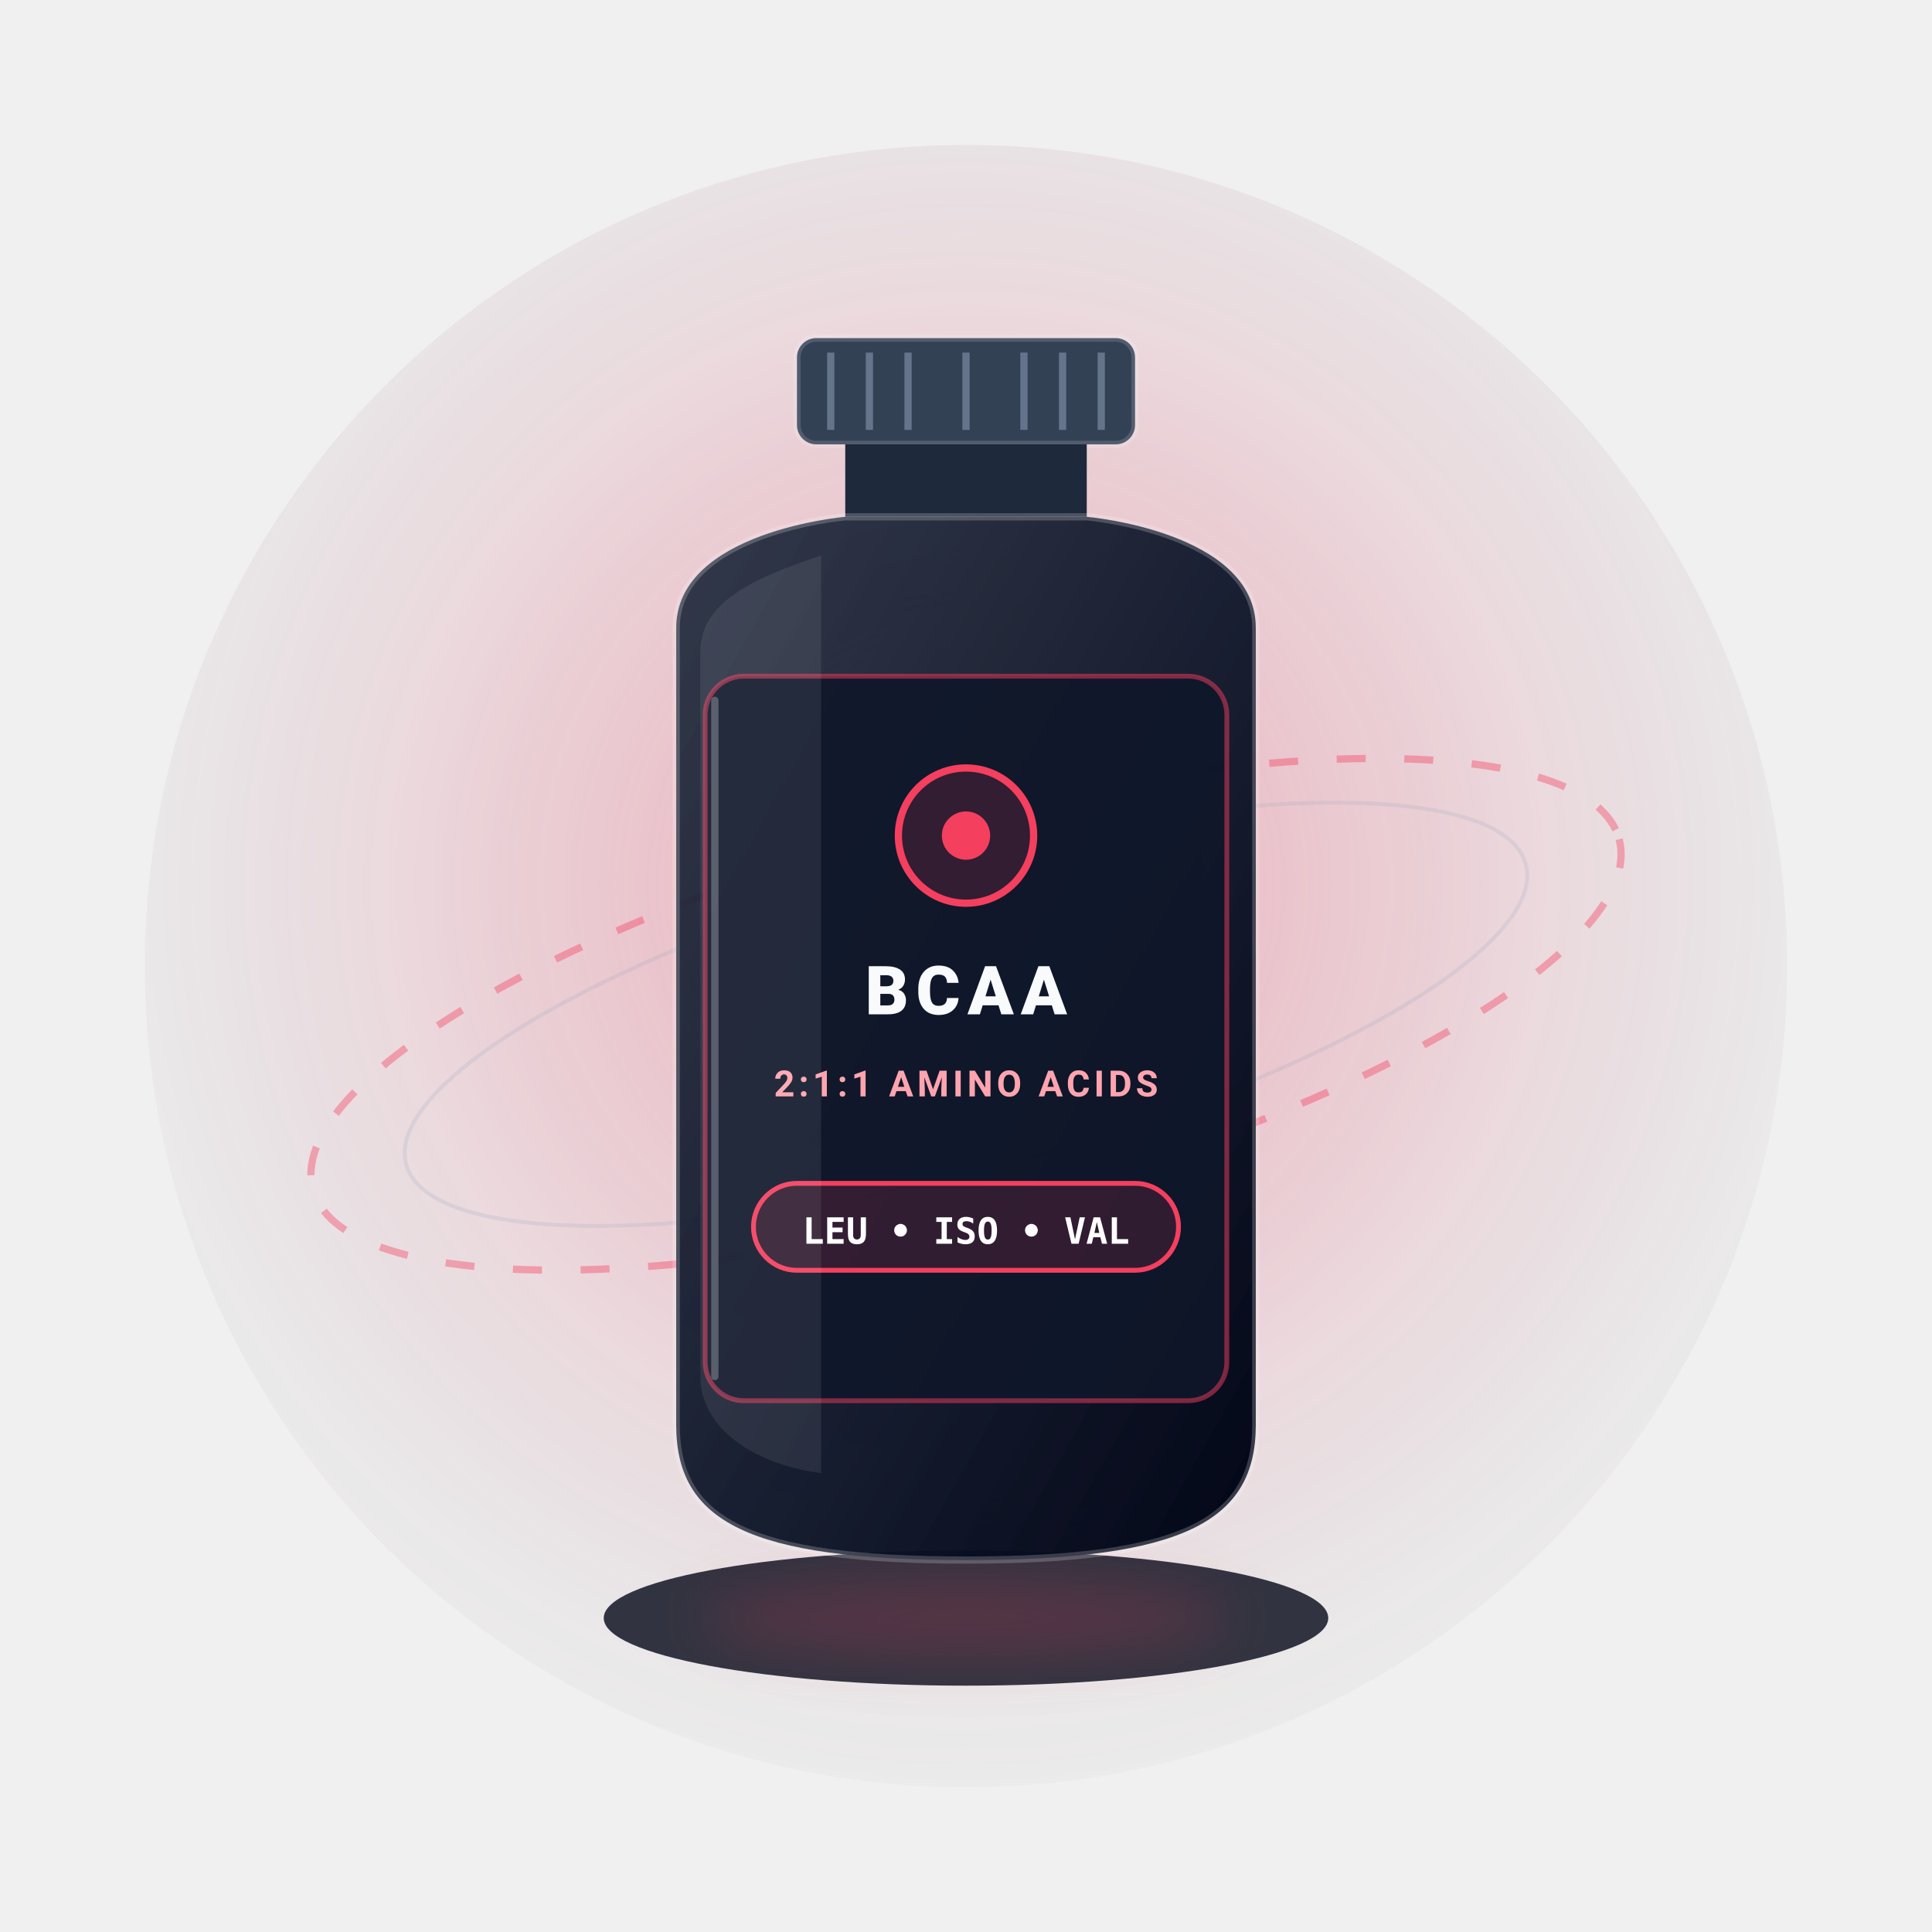
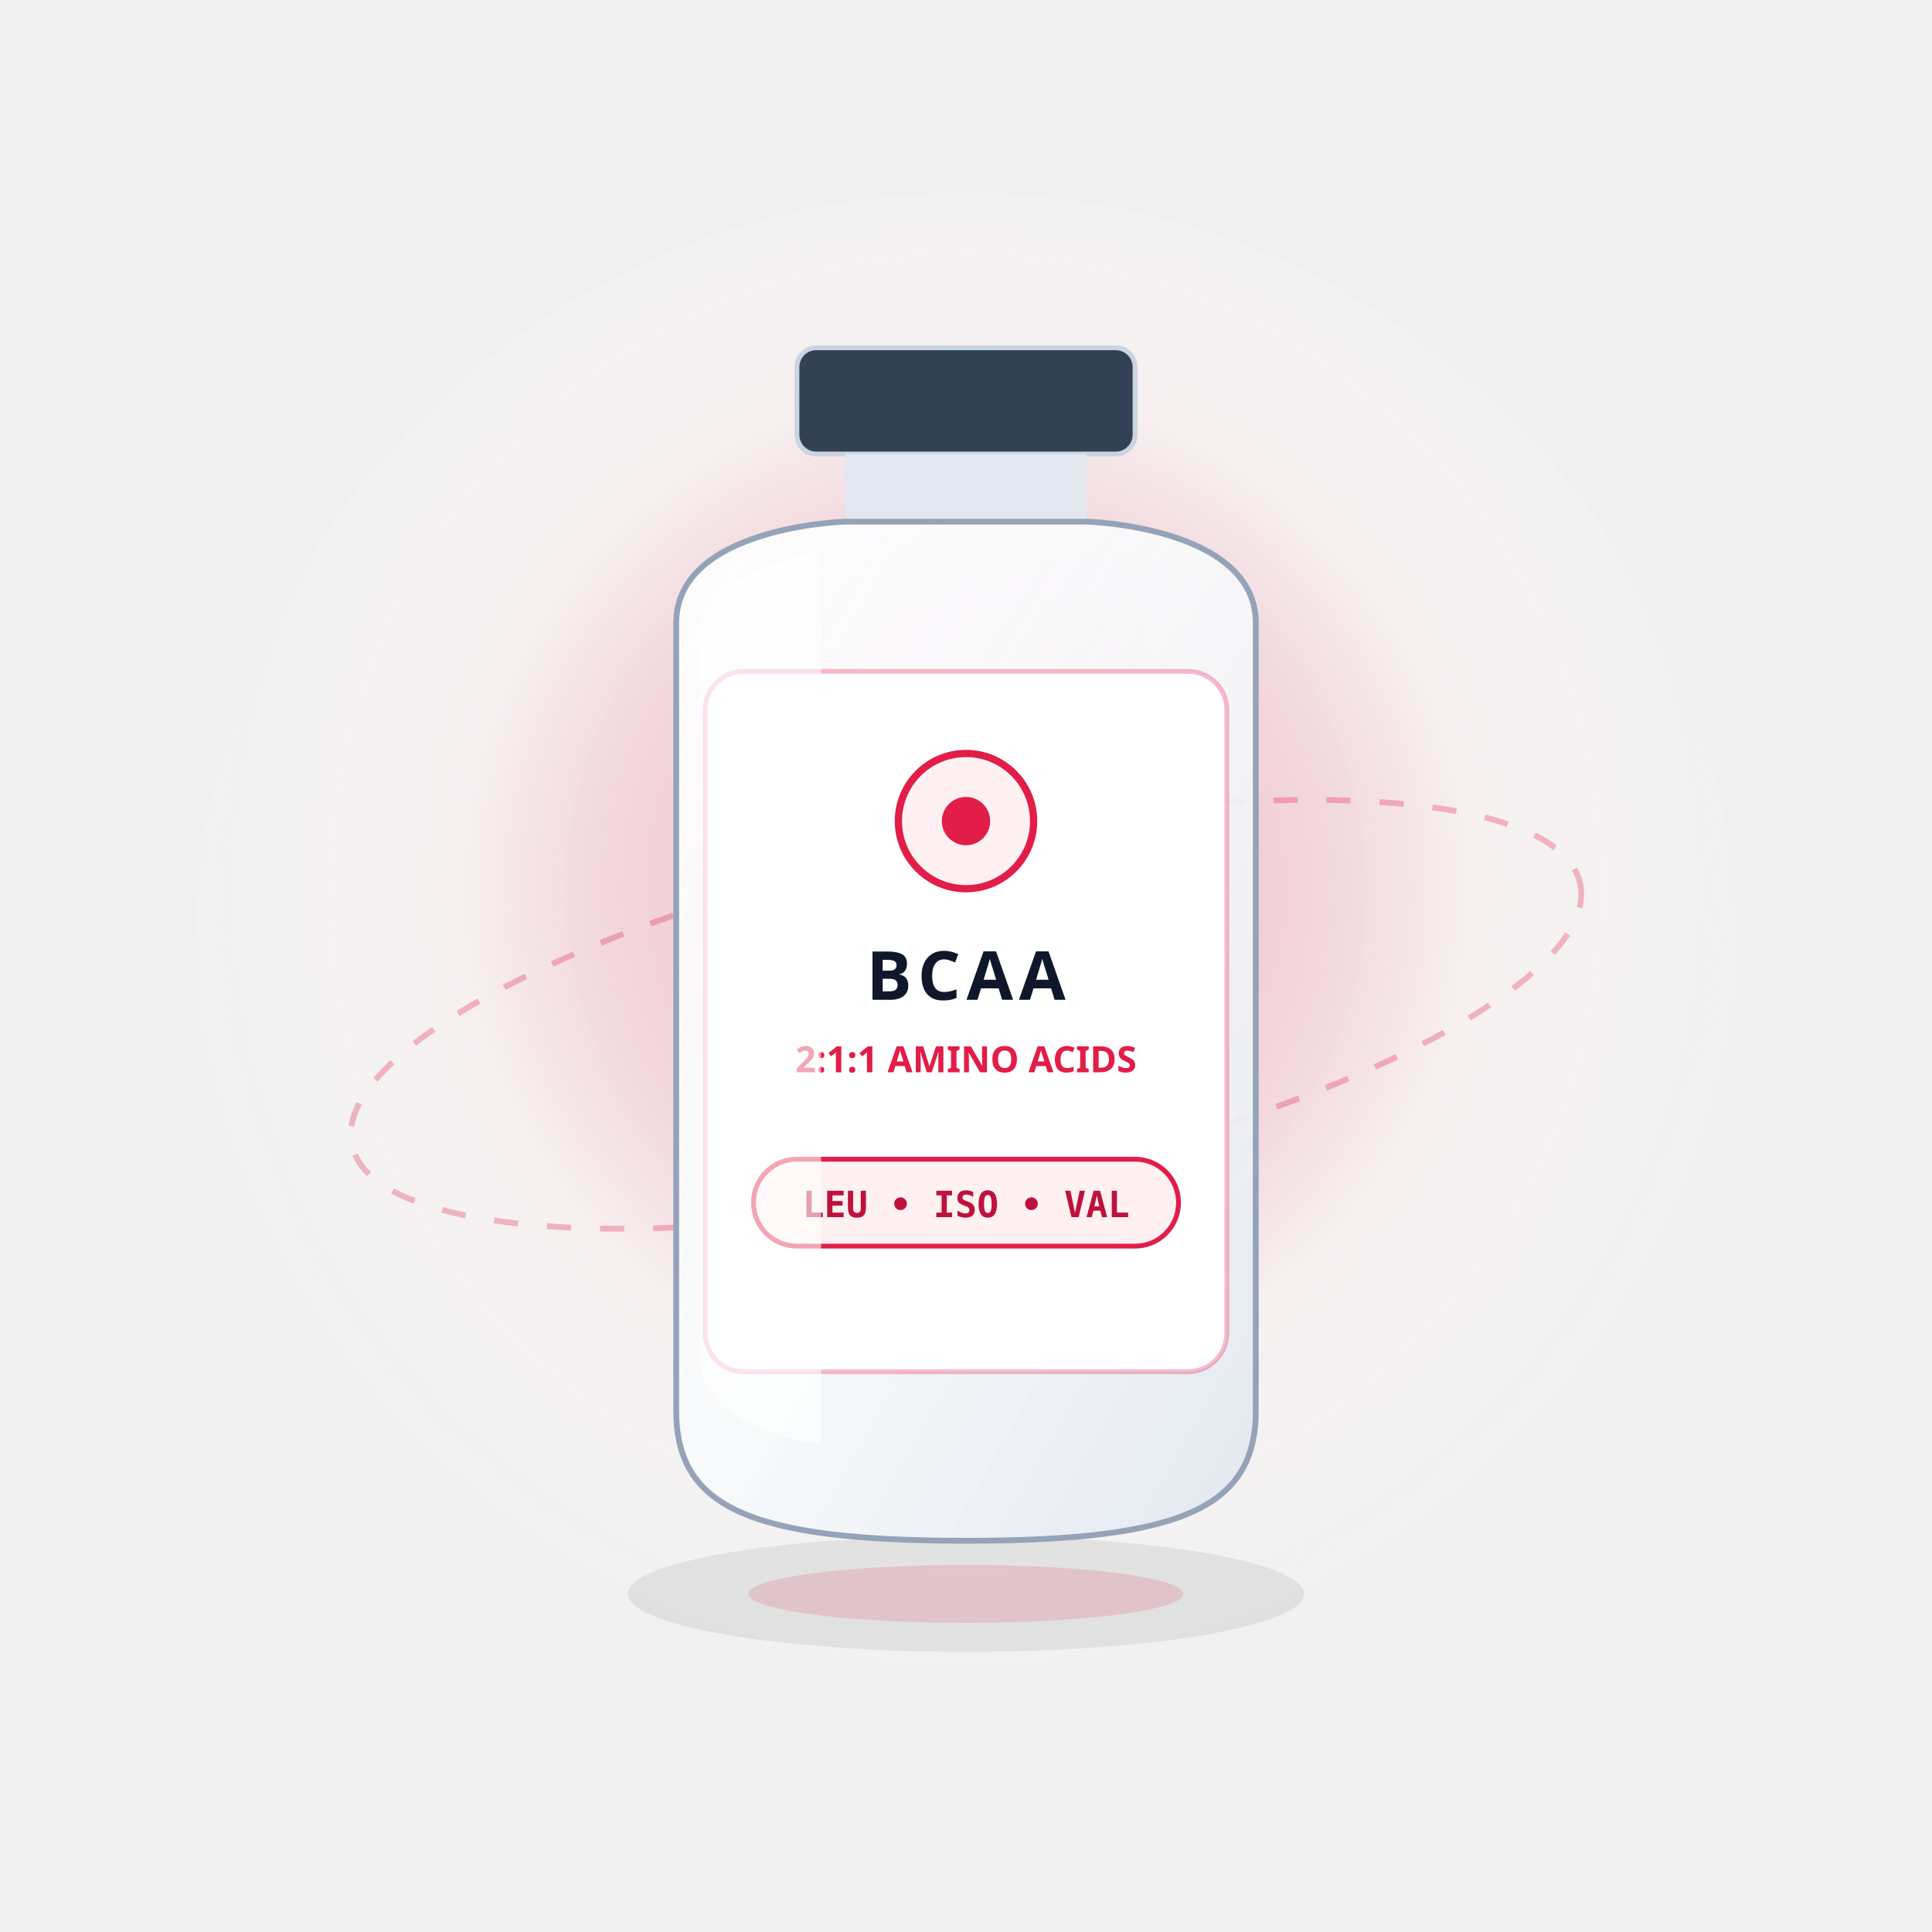
<svg xmlns="http://www.w3.org/2000/svg" viewBox="0 0 400 400" width="100%" height="100%">
  <defs>
-     <radialGradient id="bgGlow_bcaa" cx="50%" cy="45%" r="60%">
-       <stop offset="0%" stop-color="#f43f5e" stop-opacity="0.35" />
-       <stop offset="60%" stop-color="#be123c" stop-opacity="0.1" />
-       <stop offset="100%" stop-color="#0b1120" stop-opacity="0" />
+     <radialGradient id="bgGlow_bcaa" cx="50%" cy="45%" r="55%">
+       <stop offset="0%" stop-color="#e11d48" stop-opacity="0.18" />
+       <stop offset="60%" stop-color="#fff1f2" stop-opacity="0.5" />
+       <stop offset="100%" stop-color="#ffffff" stop-opacity="0" />
    </radialGradient>
    <linearGradient id="bottleGrad_bcaa" x1="0%" y1="0%" x2="100%" y2="100%">
-       <stop offset="0%" stop-color="#1e293b" stop-opacity="0.9" />
-       <stop offset="50%" stop-color="#0f172a" stop-opacity="0.95" />
-       <stop offset="100%" stop-color="#020617" stop-opacity="1" />
+       <stop offset="0%" stop-color="#ffffff" stop-opacity="0.95" />
+       <stop offset="50%" stop-color="#f8fafc" stop-opacity="0.9" />
+       <stop offset="100%" stop-color="#e2e8f0" stop-opacity="0.95" />
    </linearGradient>
    <linearGradient id="accentGrad_bcaa" x1="0%" y1="0%" x2="100%" y2="100%">
-       <stop offset="0%" stop-color="#f43f5e" />
+       <stop offset="0%" stop-color="#e11d48" />
      <stop offset="100%" stop-color="#be123c" />
    </linearGradient>
-     <filter id="glow_bcaa" x="-20%" y="-20%" width="140%" height="140%">
-       <feGaussianBlur stdDeviation="8" result="blur" />
-       <feComposite in="SourceGraphic" in2="blur" operator="over" />
-     </filter>
  </defs>
-   <rect width="400" height="400" fill="transparent" />
-   <circle cx="200" cy="200" r="170" fill="url(#bgGlow_bcaa)" />
-   <ellipse cx="200" cy="210" rx="140" ry="40" fill="none" stroke="#f43f5e" stroke-width="1.5" stroke-dasharray="6,8" opacity="0.4" transform="rotate(-15 200 210)" />
-   <ellipse cx="200" cy="210" rx="120" ry="32" fill="none" stroke="#94a3b8" stroke-width="0.8" opacity="0.2" transform="rotate(-15 200 210)" />
-   <ellipse cx="200" cy="335" rx="75" ry="14" fill="#020617" opacity="0.8" />
-   <ellipse cx="200" cy="335" rx="55" ry="8" fill="#f43f5e" opacity="0.2" filter="blur(6px)" />
-   <g transform="translate(0, -5)">
-     <rect x="165" y="75" width="70" height="22" rx="4" fill="#334155" stroke="rgba(255,255,255,0.15)" stroke-width="1.5" />
-     <line x1="172" y1="78" x2="172" y2="94" stroke="#64748b" stroke-width="1.5" />
-     <line x1="180" y1="78" x2="180" y2="94" stroke="#64748b" stroke-width="1.5" />
-     <line x1="188" y1="78" x2="188" y2="94" stroke="#64748b" stroke-width="1.5" />
-     <line x1="200" y1="78" x2="200" y2="94" stroke="#64748b" stroke-width="1.5" />
-     <line x1="212" y1="78" x2="212" y2="94" stroke="#64748b" stroke-width="1.5" />
-     <line x1="220" y1="78" x2="220" y2="94" stroke="#64748b" stroke-width="1.5" />
-     <line x1="228" y1="78" x2="228" y2="94" stroke="#64748b" stroke-width="1.5" />
-     <rect x="175" y="97" width="50" height="15" fill="#1e293b" />
-     <path d="M 140 135 C 140 115, 175 112, 175 112 L 225 112 C 225 112, 260 115, 260 135 L 260 300 C 260 320, 245 328, 200 328 C 155 328, 140 320, 140 300 Z" fill="url(#bottleGrad_bcaa)" stroke="rgba(255,255,255,0.2)" stroke-width="1.5" />
-     <rect x="146" y="145" width="108" height="150" rx="8" fill="#0f172a" fill-opacity="0.9" stroke="#f43f5e" stroke-width="1" stroke-opacity="0.5" />
-     <path d="M 147 153 L 253 153" stroke="url(#accentGrad_bcaa)" stroke-width="3" stroke-linecap="round" />
-     <circle cx="200" cy="178" r="14" fill="#f43f5e" fill-opacity="0.15" stroke="#f43f5e" stroke-width="1.5" />
-     <circle cx="200" cy="178" r="5" fill="#f43f5e" />
-     <text x="200" y="215" font-family="system-ui, -apple-system, BlinkMacSystemFont, 'Segoe UI', Roboto, sans-serif" font-size="14" font-weight="800" fill="#f8fafc" text-anchor="middle" letter-spacing="1.5">BCAA</text>
-     <text x="200" y="232" font-family="system-ui, -apple-system, BlinkMacSystemFont, 'Segoe UI', Roboto, sans-serif" font-size="7.5" font-weight="600" fill="#fda4af" text-anchor="middle" letter-spacing="0.8">2:1:1 AMINO ACIDS</text>
-     <rect x="156" y="250" width="88" height="18" rx="9" fill="#f43f5e" fill-opacity="0.15" stroke="#f43f5e" stroke-width="1" />
-     <text x="200" y="262.5" font-family="monospace" font-size="7.5" font-weight="700" fill="#ffffff" text-anchor="middle">LEU • ISO • VAL</text>
-     <path d="M 145 140 C 145 130, 155 125, 170 120 L 170 310 C 155 308, 145 300, 145 290 Z" fill="rgba(255,255,255,0.08)" />
-     <path d="M 148 150 L 148 290" stroke="rgba(255,255,255,0.25)" stroke-width="1.5" stroke-linecap="round" />
+   <circle cx="200" cy="200" r="160" fill="url(#bgGlow_bcaa)" />
+   <ellipse cx="200" cy="210" rx="130" ry="36" fill="none" stroke="#e11d48" stroke-width="1.2" stroke-dasharray="5,6" opacity="0.3" transform="rotate(-12 200 210)" />
+   <ellipse cx="200" cy="330" rx="70" ry="12" fill="#0f291e" opacity="0.08" />
+   <ellipse cx="200" cy="330" rx="45" ry="6" fill="#e11d48" opacity="0.15" />
+   <g transform="translate(0, -6)">
+     <rect x="165" y="78" width="70" height="22" rx="4" fill="#334155" stroke="#cbd5e1" stroke-width="1" />
+     <rect x="175" y="100" width="50" height="14" fill="#e2e8f0" />
+     <path d="M 140 135 C 140 115, 175 114, 175 114 L 225 114 C 225 114, 260 115, 260 135 L 260 298 C 260 318, 245 325, 200 325 C 155 325, 140 318, 140 298 Z" fill="url(#bottleGrad_bcaa)" stroke="#94a3b8" stroke-width="1.2" />
+     <rect x="146" y="145" width="108" height="145" rx="8" fill="#ffffff" stroke="#e11d48" stroke-width="1" stroke-opacity="0.3" />
+     <path d="M 147 152 L 253 152" stroke="url(#accentGrad_bcaa)" stroke-width="3" stroke-linecap="round" />
+     <circle cx="200" cy="176" r="14" fill="#fff1f2" stroke="#e11d48" stroke-width="1.5" />
+     <circle cx="200" cy="176" r="5" fill="#e11d48" />
+     <text x="200" y="213" font-family="sans-serif" font-size="14" font-weight="800" fill="#0f172a" text-anchor="middle" letter-spacing="1.2">BCAA</text>
+     <text x="200" y="228" font-family="sans-serif" font-size="7.5" font-weight="700" fill="#e11d48" text-anchor="middle">2:1:1 AMINO ACIDS</text>
+     <rect x="156" y="246" width="88" height="18" rx="9" fill="#fff1f2" stroke="#e11d48" stroke-width="1" />
+     <text x="200" y="258" font-family="monospace" font-size="7.5" font-weight="700" fill="#be123c" text-anchor="middle">LEU • ISO • VAL</text>
+     <path d="M 145 138 C 145 128, 155 124, 170 120 L 170 305 C 155 303, 145 296, 145 288 Z" fill="rgba(255,255,255,0.6)" />
  </g>
</svg>
